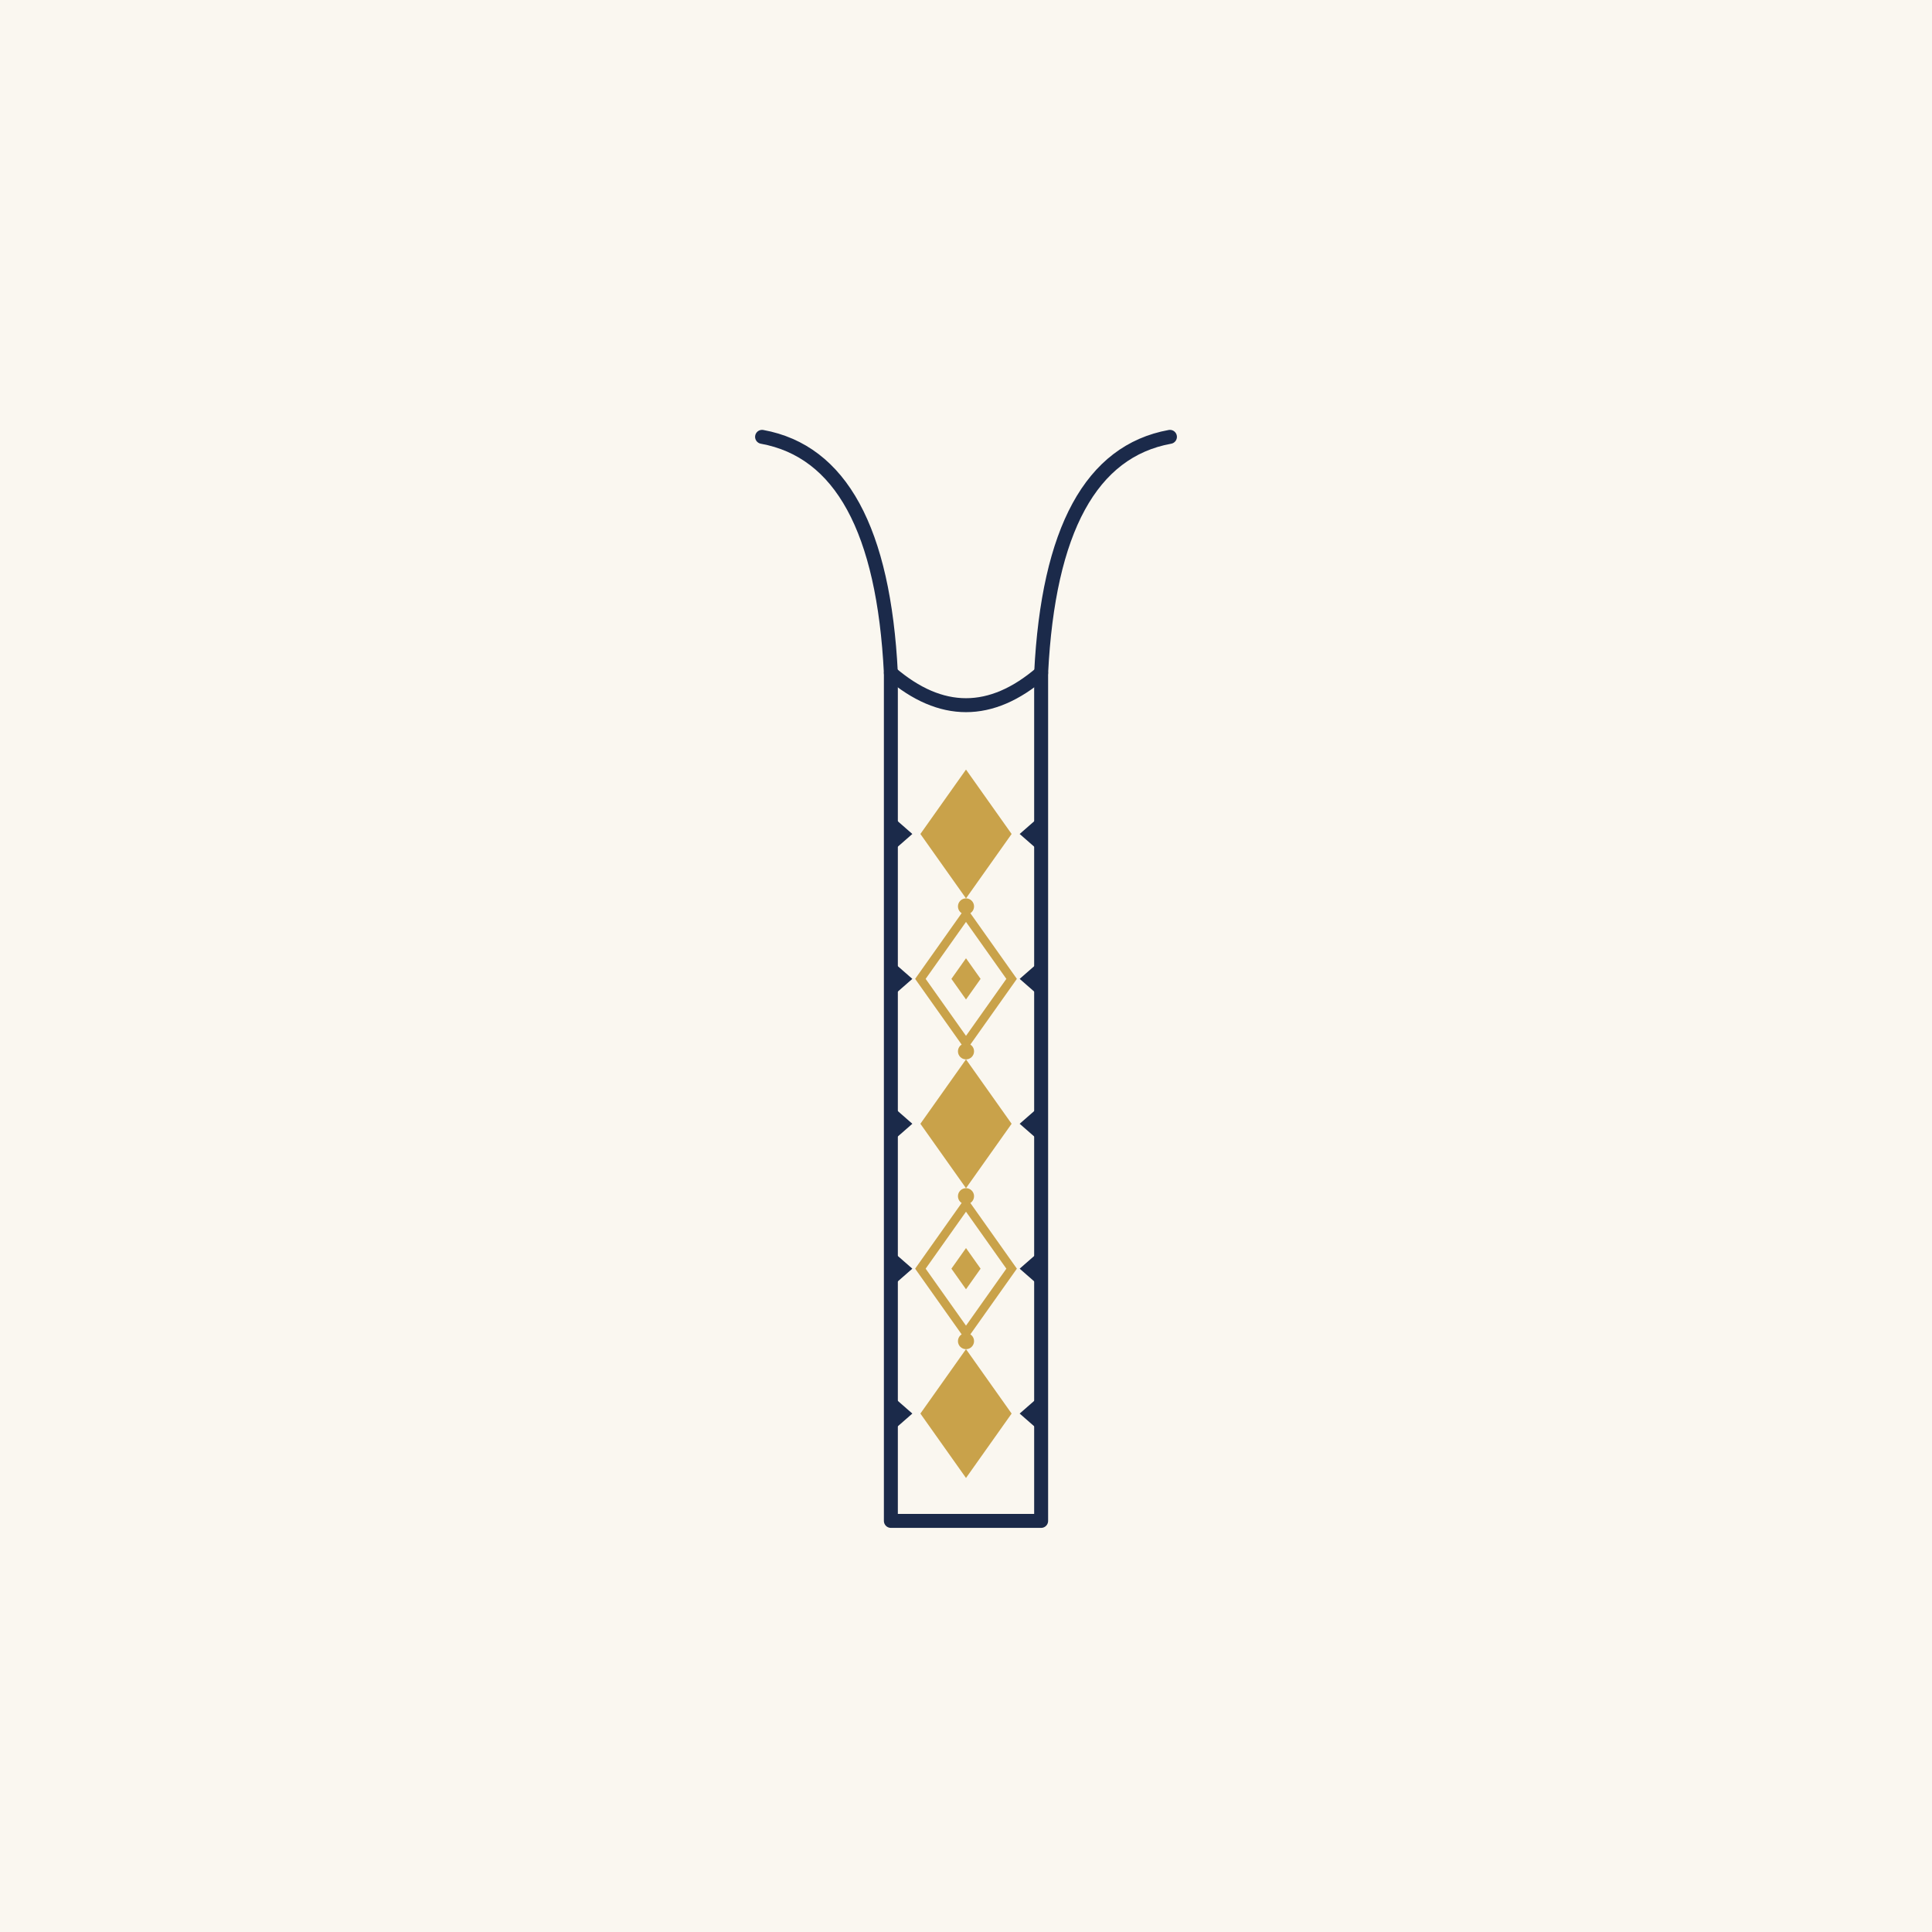
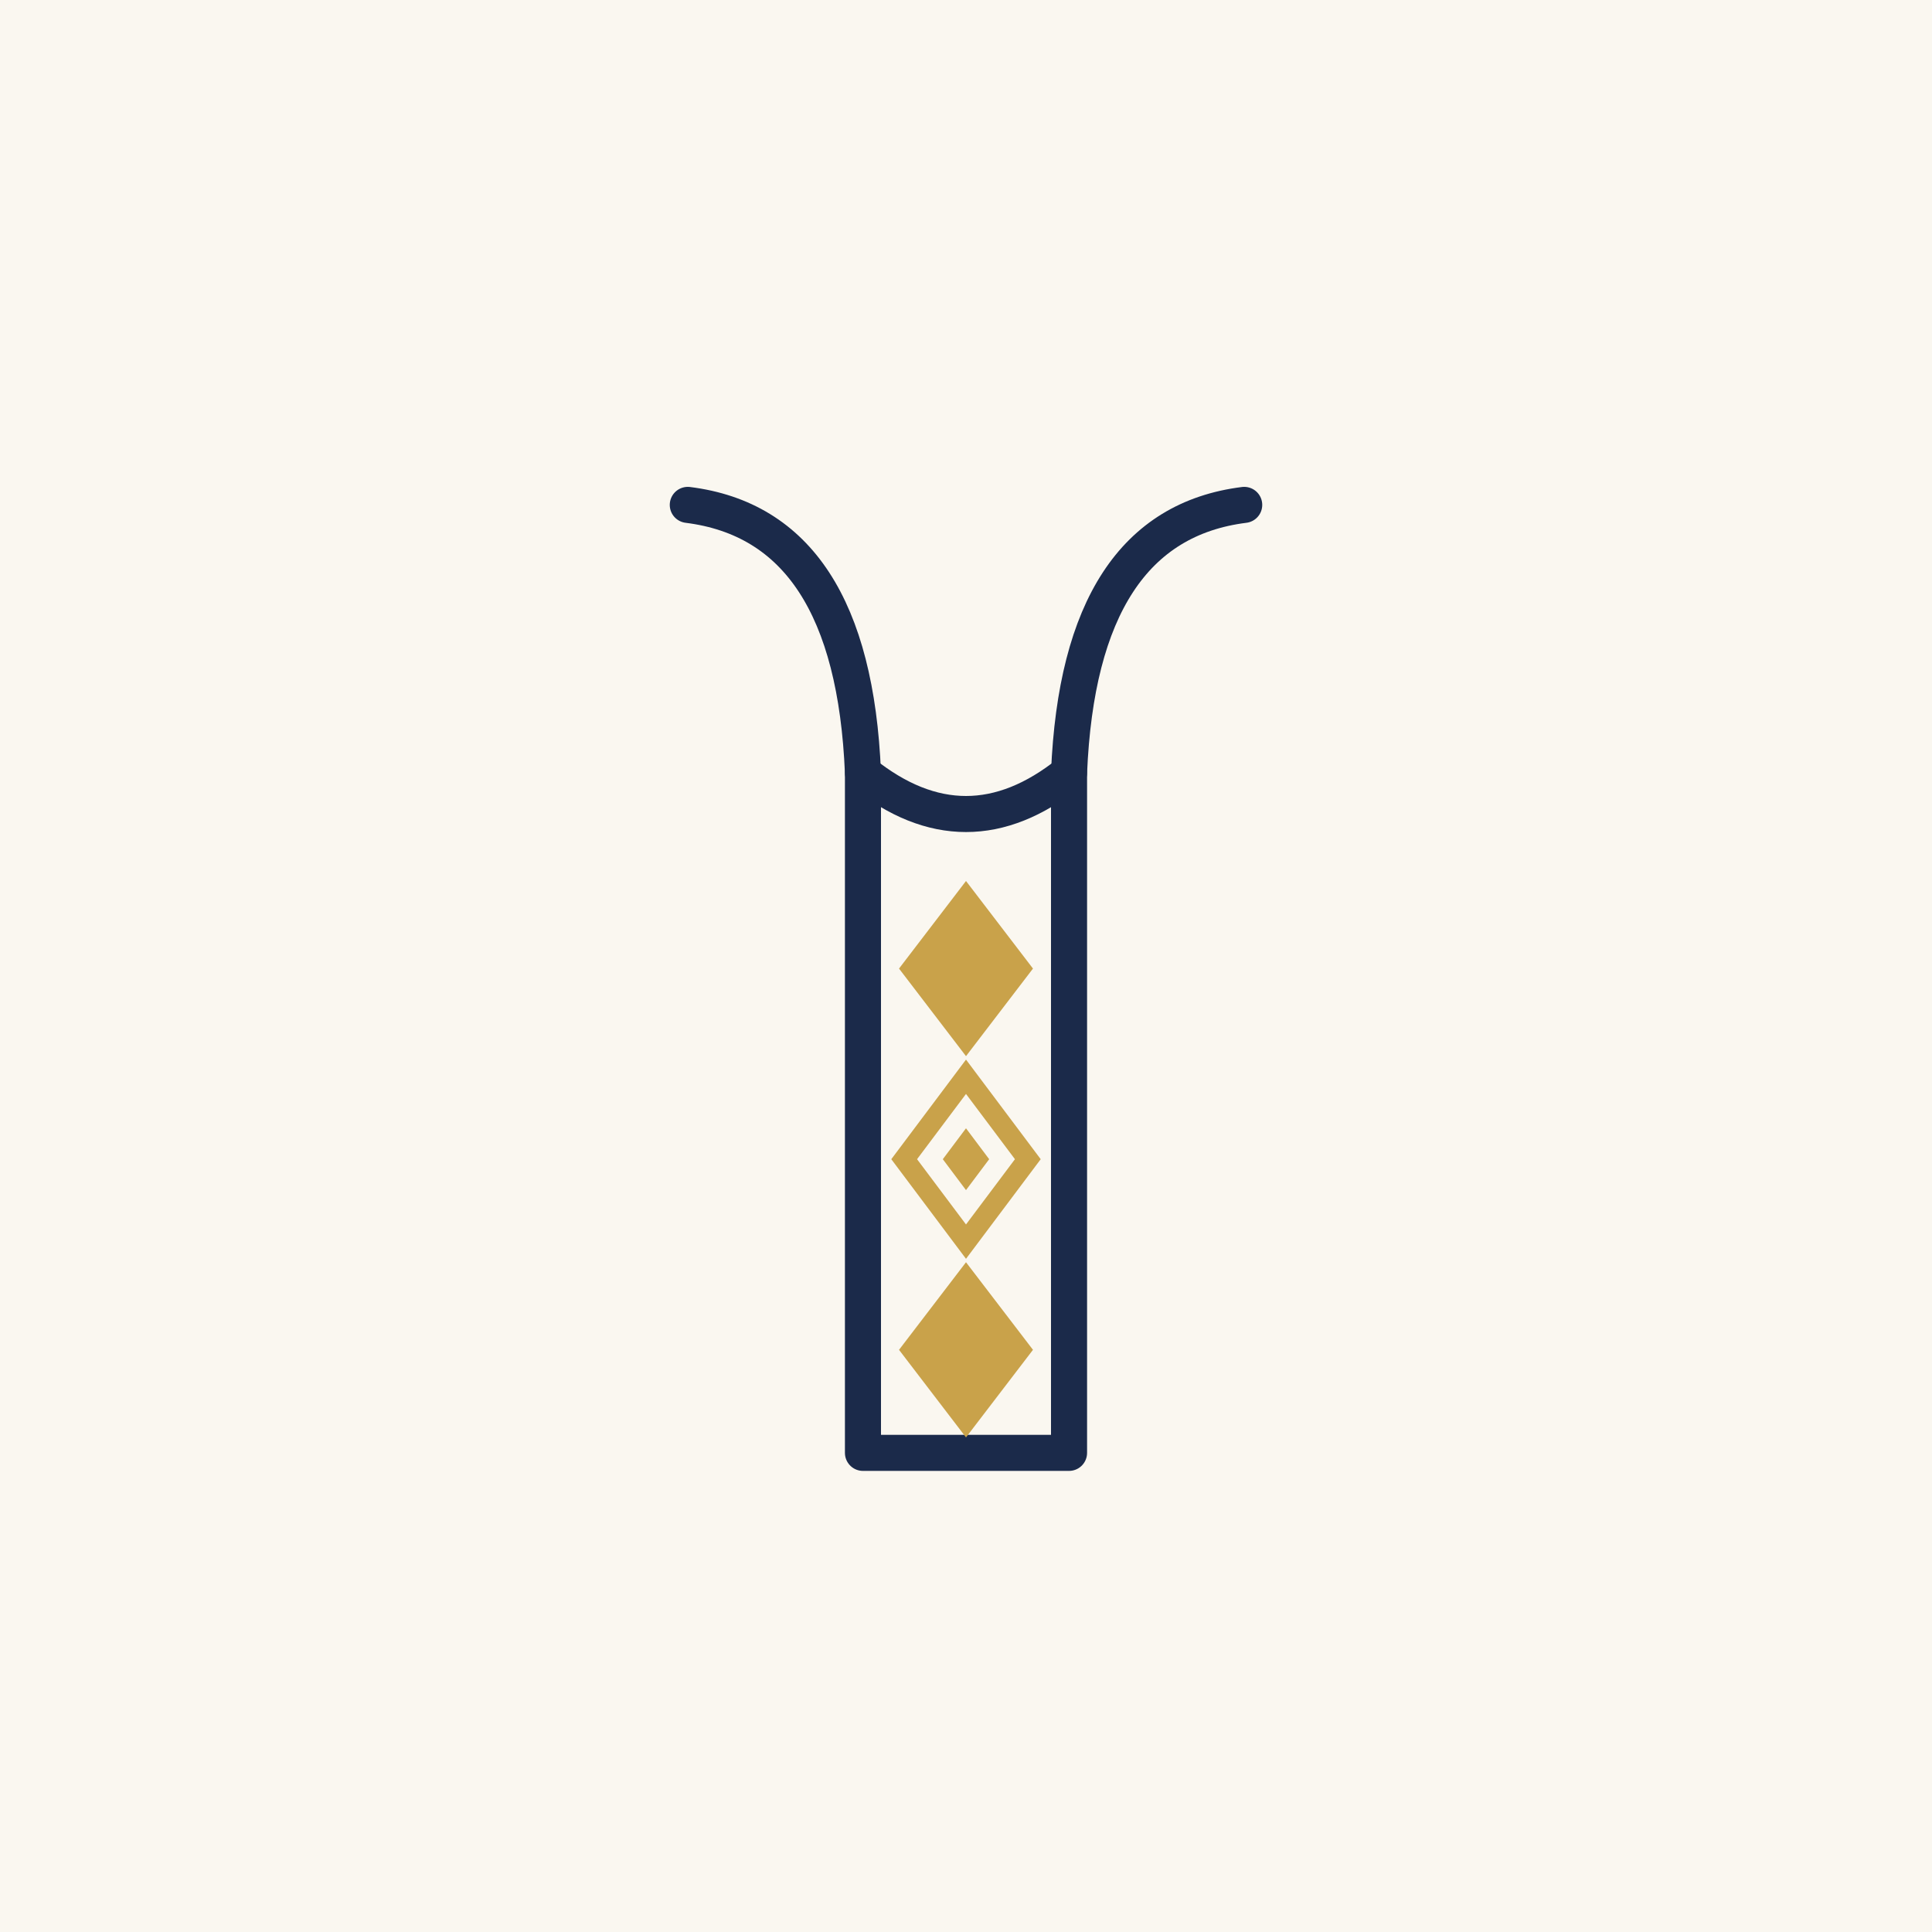
<svg xmlns="http://www.w3.org/2000/svg" viewBox="0 0 1200 1200" width="1200" height="1200">
  <rect width="1200" height="1200" fill="#FAF7F0" />
-   <g transform="translate(466.67 258.00) scale(3.3333)">
-     <path d="M2 4 Q24 8 26 48 L26 206 M78 4 Q56 8 54 48 L54 206 M26 206 L54 206" fill="none" stroke="#1B2A4A" stroke-width="2.6" stroke-linecap="round" stroke-linejoin="round" />
-     <path d="M26 48 Q40 60 54 48" fill="none" stroke="#1B2A4A" stroke-width="2.6" stroke-linecap="round" />
-     <path d="M40.00 66.00 L48.50 78.00 L40.00 90.00 L31.50 78.00 Z" fill="#C9A24A" />
-     <circle cx="40" cy="91.50" r="1.5" fill="#C9A24A" />
-     <path d="M40.00 93.00 L48.50 105.00 L40.00 117.00 L31.50 105.00 Z" fill="none" stroke="#C9A24A" stroke-width="1.6" />
-     <path d="M40.00 101.16 L42.72 105.00 L40.00 108.84 L37.28 105.00 Z" fill="#C9A24A" />
-     <circle cx="40" cy="118.50" r="1.5" fill="#C9A24A" />
-     <path d="M40.00 120.00 L48.50 132.00 L40.00 144.00 L31.50 132.00 Z" fill="#C9A24A" />
-     <circle cx="40" cy="145.50" r="1.5" fill="#C9A24A" />
-     <path d="M40.00 147.00 L48.50 159.00 L40.00 171.00 L31.50 159.00 Z" fill="none" stroke="#C9A24A" stroke-width="1.6" />
-     <path d="M40.00 155.16 L42.72 159.00 L40.00 162.84 L37.28 159.00 Z" fill="#C9A24A" />
-     <circle cx="40" cy="172.50" r="1.5" fill="#C9A24A" />
-     <path d="M40.00 174.00 L48.50 186.00 L40.00 198.00 L31.50 186.00 Z" fill="#C9A24A" />
-     <path d="M26 74.5 L30 78 L26 81.5 Z M54 74.5 L50 78 L54 81.5 Z" fill="#1B2A4A" />
-     <path d="M26 101.5 L30 105 L26 108.5 Z M54 101.5 L50 105 L54 108.5 Z" fill="#1B2A4A" />
-     <path d="M26 128.5 L30 132 L26 135.5 Z M54 128.5 L50 132 L54 135.5 Z" fill="#1B2A4A" />
-     <path d="M26 155.5 L30 159 L26 162.5 Z M54 155.5 L50 159 L54 162.5 Z" fill="#1B2A4A" />
-     <path d="M26 182.5 L30 186 L26 189.5 Z M54 182.5 L50 186 L54 189.5 Z" fill="#1B2A4A" />
+   <g transform="translate(408.00 288.00) scale(3.2)">
+     <path d="M6 8 Q38 12 40 60 L40 192 L80 192 L80 60 Q82 12 114 8" fill="none" stroke="#1B2A4A" stroke-width="7" stroke-linecap="round" stroke-linejoin="round" />
+     <path d="M40 60 Q60 76 80 60" fill="none" stroke="#1B2A4A" stroke-width="7" stroke-linecap="round" />
+     <path d="M60.00 81.00 L73.00 98.00 L60.00 115.00 L47.00 98.00 Z" fill="#C9A24A" />
+     <path d="M60.00 119.00 L72.00 135.00 L60.00 151.00 L48.00 135.00 Z" fill="none" stroke="#C9A24A" stroke-width="4" />
+     <path d="M60.00 129.00 L64.50 135.00 L60.00 141.00 L55.50 135.00 Z" fill="#C9A24A" />
+     <path d="M60.00 155.00 L73.00 172.00 L60.00 189.00 L47.00 172.00 Z" fill="#C9A24A" />
  </g>
</svg>
